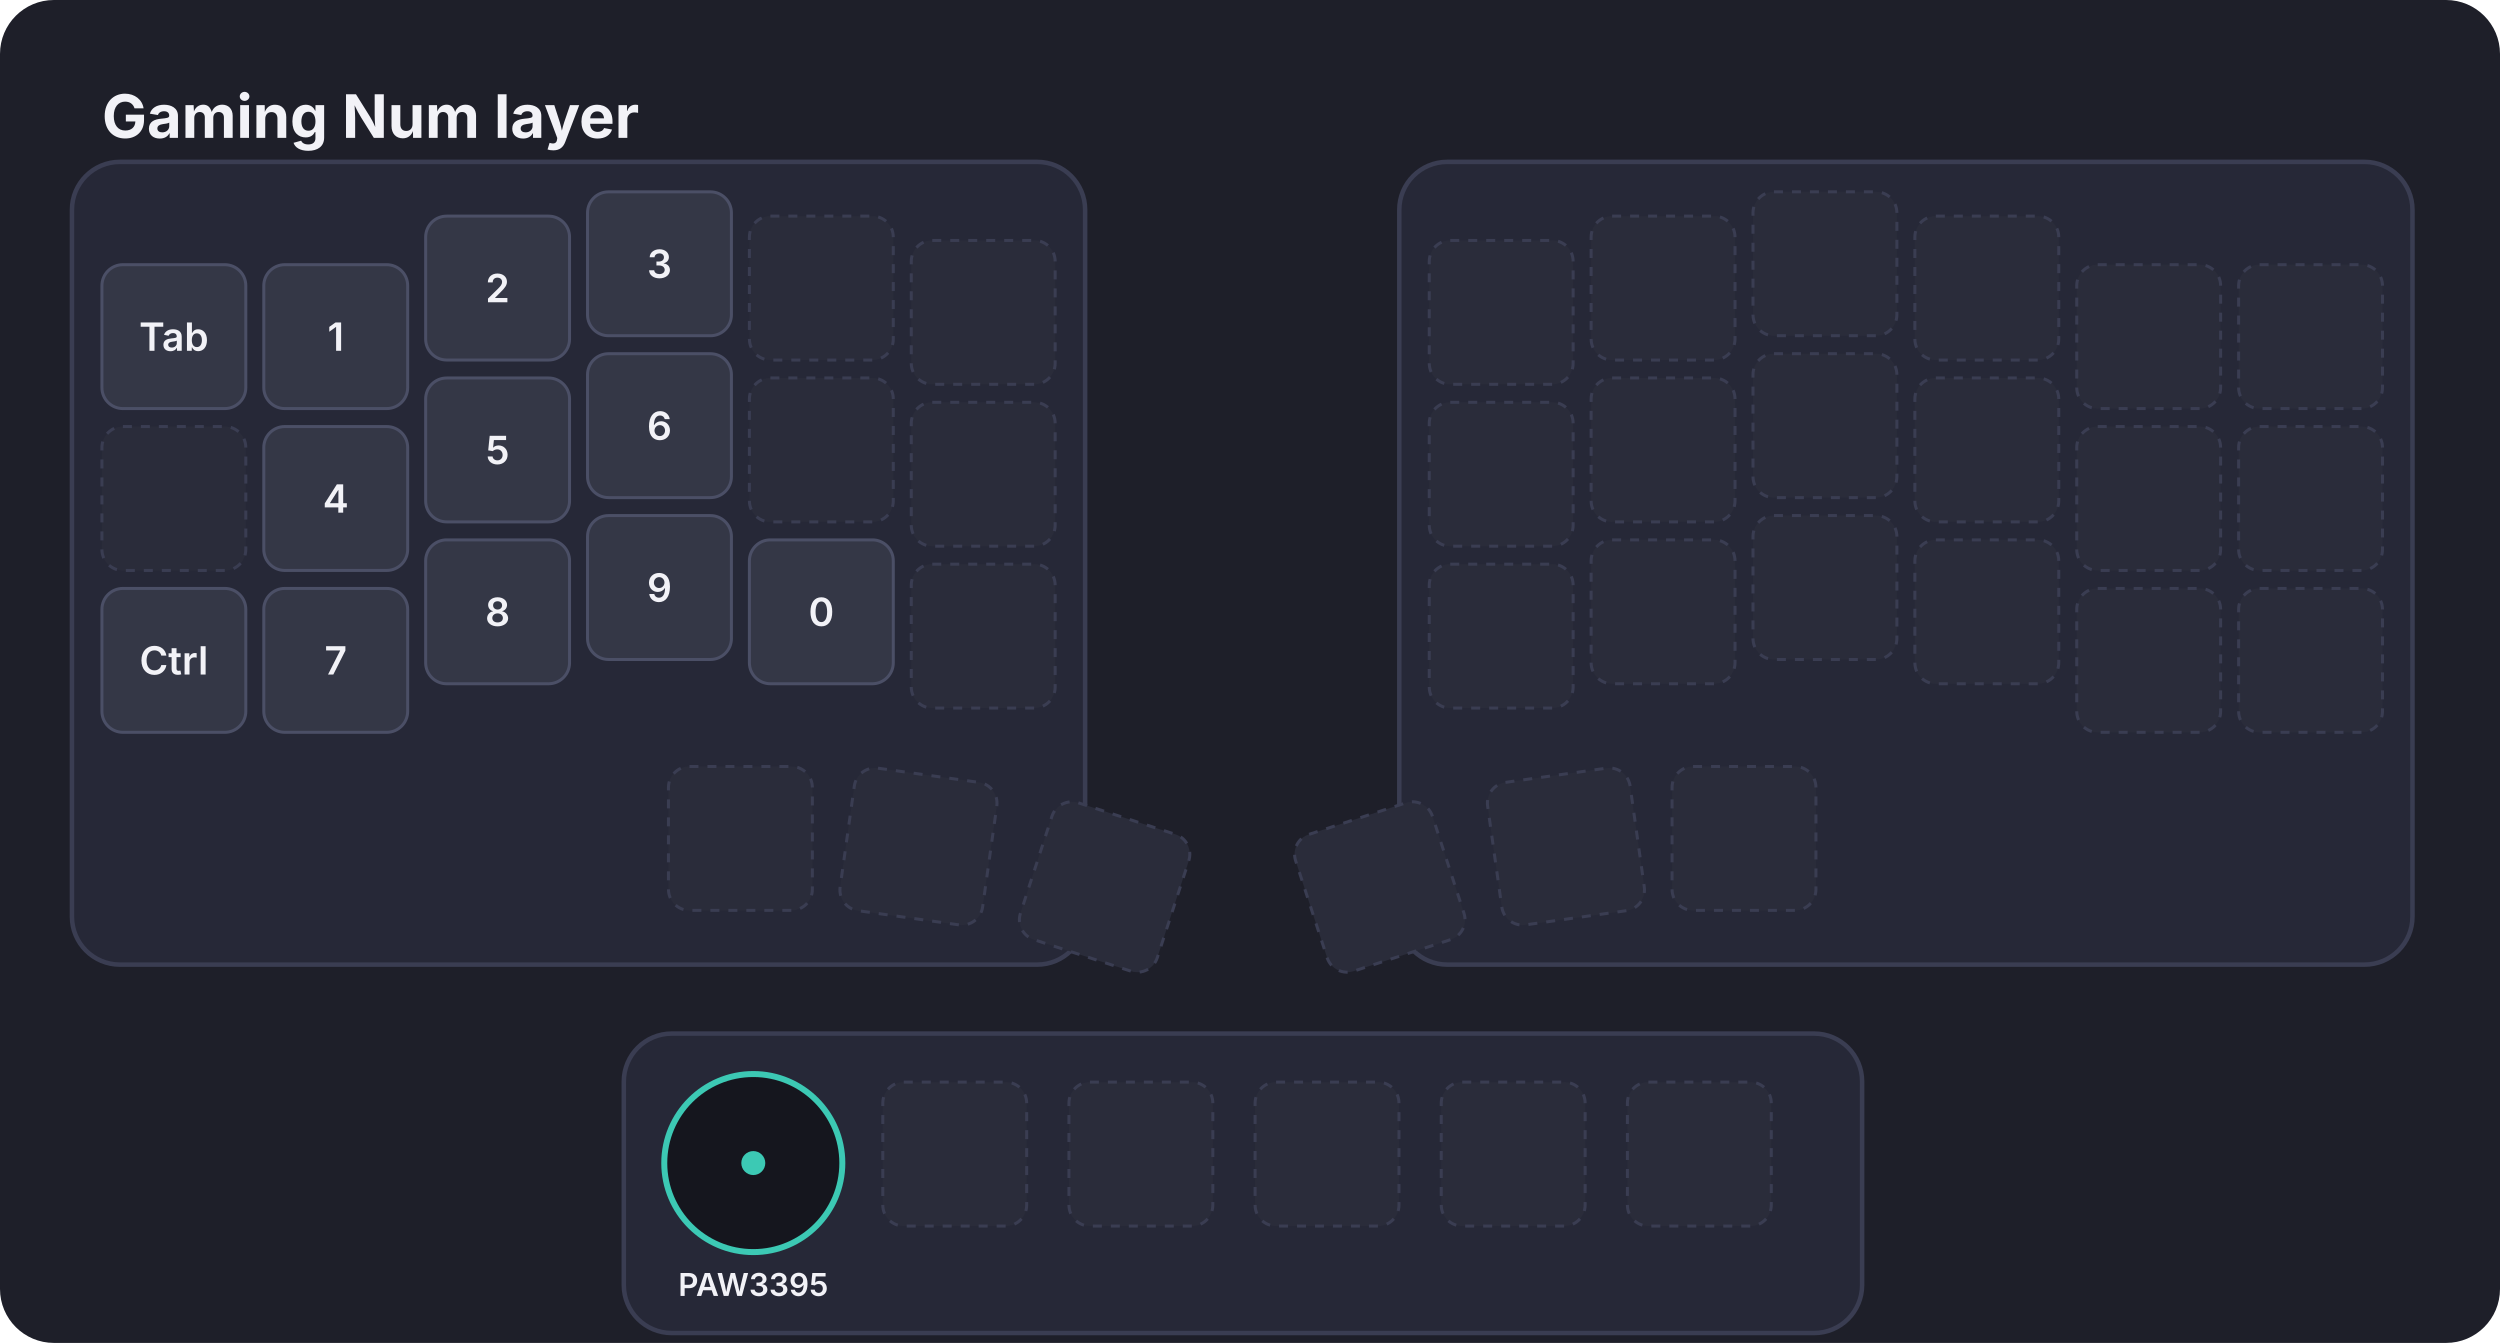
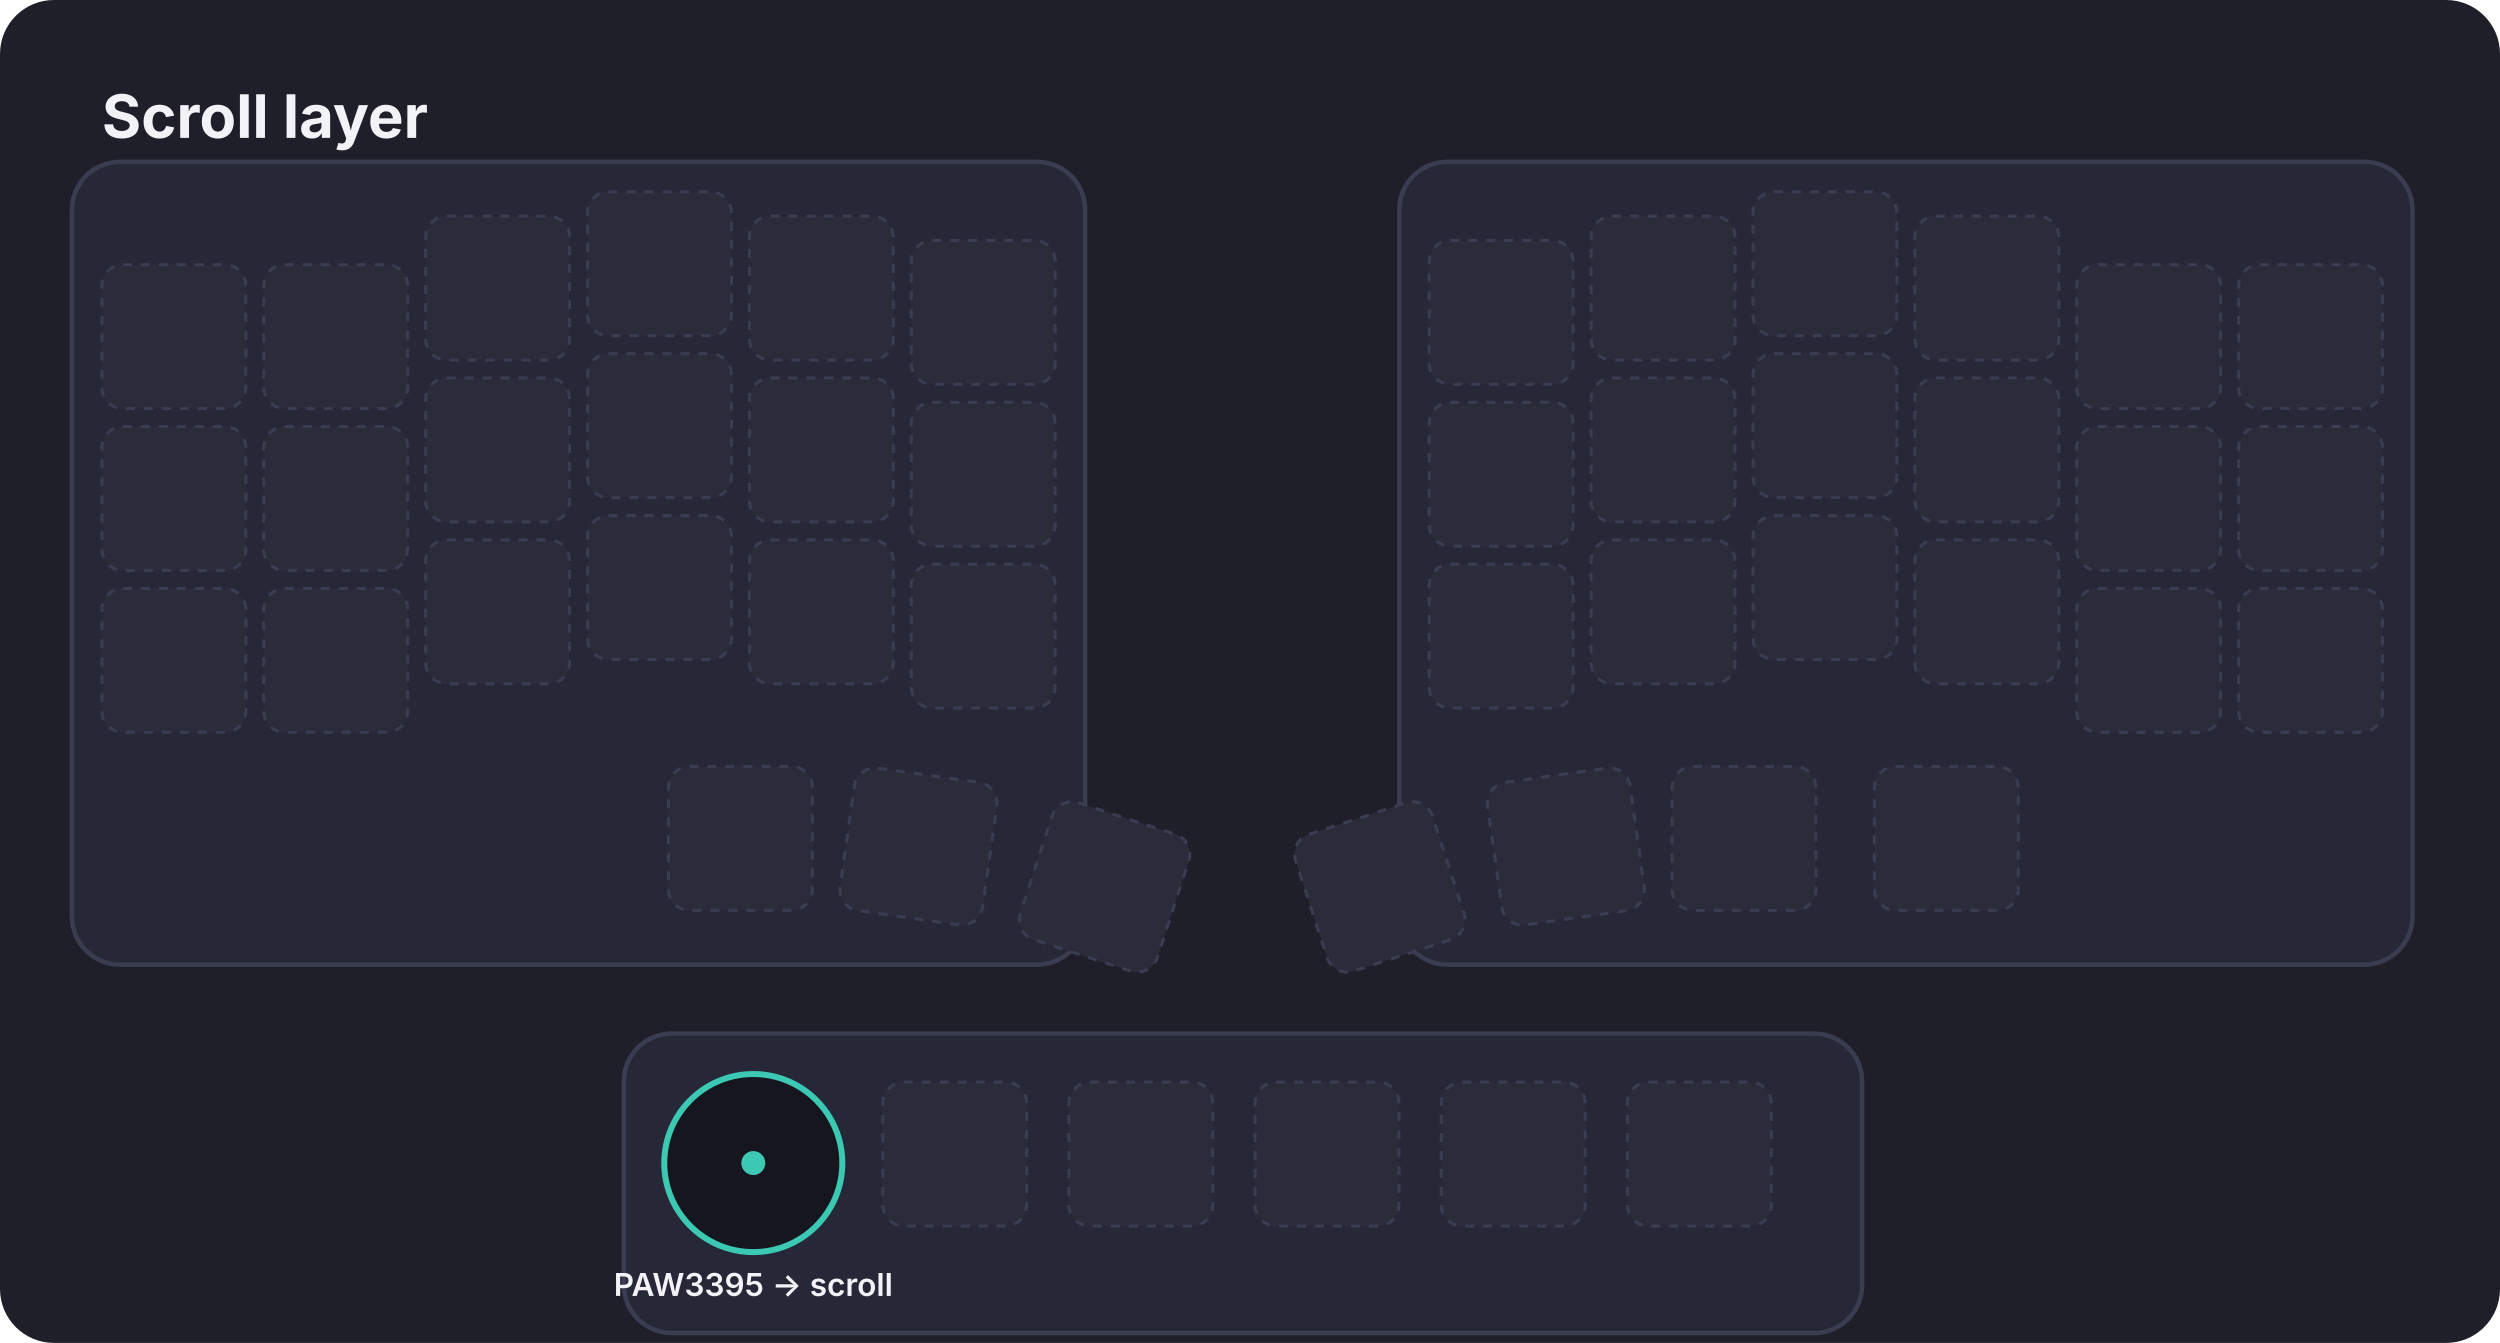
<svg xmlns="http://www.w3.org/2000/svg" width="834" height="448" viewBox="0 0 834 448">
  <style>
  .bg { fill: #1e1f29; }
  .half { fill: #262837; stroke: #3a3d52; stroke-width: 1.5; }
  .key { fill: #343746; stroke: #4b4f66; stroke-width: 1; }
  .lbl { fill: #f2f2f7; font: 600 13px 'Inter','Segoe UI',Helvetica,Arial,sans-serif; text-anchor: middle; dominant-baseline: central; }
  .small { font-size: 10.5px; }
  .title { fill: #f2f2f7; font: 700 20px 'Inter','Segoe UI',Helvetica,Arial,sans-serif; }
  .sub { fill: #9a9cb3; font: 500 12px 'Inter','Segoe UI',Helvetica,Arial,sans-serif; }
  .kind-layer { fill: #3b3363; stroke: #8b7cf6; }
  .kind-toggle { fill: #4a2a55; stroke: #e07cf6; }
  .kind-rgb { fill: #4a2236; stroke: #f57cb6; }
  .kind-mouse { fill: #1f4a4a; stroke: #3cc9b4; }
  .kind-bt { fill: #1f3a5c; stroke: #4c9cf5; }
  .kind-danger { fill: #5c1f2a; stroke: #f5576c; }
  .kind-macro { fill: #4d3d1d; stroke: #f5b84c; }
  .kind-trans { fill: #2a2c3a; stroke: #3a3d52; stroke-dasharray: 3 3; }
  .sensor { fill: #15161e; stroke: #3cc9b4; stroke-width: 2; }
  .sensor-dot { fill: #3cc9b4; }
  .wire { fill: none; stroke-width: 2.2; }
  .pin { fill: #f2f2f7; font: 500 11.5px 'JetBrains Mono','Fira Code',Menlo,monospace; dominant-baseline: central; }
  .pinbox { fill: #343746; stroke: #4b4f66; }
  .board { fill: #17351f; stroke: #3ccf6e; stroke-width: 2; }
</style>
  <rect class="bg" width="100%" height="100%" rx="18" />
-   <text class="title" x="34" y="46">Gaming Num layer</text>
+   <text class="title" x="34" y="46">Scroll layer</text>
  <rect class="half" x="24" y="54" width="338" height="267.8" rx="16" />
  <rect class="half" x="466.8" y="54" width="338" height="267.8" rx="16" />
  <rect class="half" x="208.1" y="344.8" width="413.1" height="99.9" rx="16" />
  <circle class="sensor" cx="251.3" cy="388.0" r="29.7" />
  <circle class="sensor-dot" cx="251.3" cy="388.0" r="4" />
-   <text class="lbl small" x="251.3" y="428.5">PAW3395</text>
+   <text class="lbl small" x="251.3" y="428.5">PAW3395 → scroll</text>
  <g>
-     <rect class="key" x="34.0" y="88.3" width="48" height="48" rx="7" />
-     <text class="lbl" x="58.0" y="112.3">Tab</text>
+     <rect class="key kind-trans" x="34.0" y="88.3" width="48" height="48" rx="7" />
  </g>
  <g>
-     <rect class="key" x="88.0" y="88.3" width="48" height="48" rx="7" />
-     <text class="lbl" x="112.0" y="112.3">1</text>
+     <rect class="key kind-trans" x="88.0" y="88.3" width="48" height="48" rx="7" />
  </g>
  <g>
-     <rect class="key" x="142.0" y="72.1" width="48" height="48" rx="7" />
-     <text class="lbl" x="166.0" y="96.1">2</text>
+     <rect class="key kind-trans" x="142.0" y="72.1" width="48" height="48" rx="7" />
  </g>
  <g>
-     <rect class="key" x="196.0" y="64.0" width="48" height="48" rx="7" />
-     <text class="lbl" x="220.0" y="88.0">3</text>
+     <rect class="key kind-trans" x="196.0" y="64.0" width="48" height="48" rx="7" />
  </g>
  <g>
    <rect class="key kind-trans" x="250.0" y="72.1" width="48" height="48" rx="7" />
  </g>
  <g>
    <rect class="key kind-trans" x="304.0" y="80.2" width="48" height="48" rx="7" />
  </g>
  <g>
    <rect class="key kind-trans" x="476.8" y="80.2" width="48" height="48" rx="7" />
  </g>
  <g>
    <rect class="key kind-trans" x="530.8" y="72.1" width="48" height="48" rx="7" />
  </g>
  <g>
    <rect class="key kind-trans" x="584.8" y="64.0" width="48" height="48" rx="7" />
  </g>
  <g>
    <rect class="key kind-trans" x="638.8" y="72.1" width="48" height="48" rx="7" />
  </g>
  <g>
    <rect class="key kind-trans" x="692.8" y="88.3" width="48" height="48" rx="7" />
  </g>
  <g>
    <rect class="key kind-trans" x="746.8" y="88.3" width="48" height="48" rx="7" />
  </g>
  <g>
    <rect class="key kind-trans" x="34.0" y="142.3" width="48" height="48" rx="7" />
  </g>
  <g>
-     <rect class="key" x="88.0" y="142.3" width="48" height="48" rx="7" />
-     <text class="lbl" x="112.0" y="166.3">4</text>
+     <rect class="key kind-trans" x="88.0" y="142.3" width="48" height="48" rx="7" />
  </g>
  <g>
-     <rect class="key" x="142.0" y="126.1" width="48" height="48" rx="7" />
-     <text class="lbl" x="166.0" y="150.1">5</text>
+     <rect class="key kind-trans" x="142.0" y="126.1" width="48" height="48" rx="7" />
  </g>
  <g>
-     <rect class="key" x="196.0" y="118.0" width="48" height="48" rx="7" />
-     <text class="lbl" x="220.0" y="142.0">6</text>
+     <rect class="key kind-trans" x="196.0" y="118.0" width="48" height="48" rx="7" />
  </g>
  <g>
    <rect class="key kind-trans" x="250.0" y="126.1" width="48" height="48" rx="7" />
  </g>
  <g>
    <rect class="key kind-trans" x="304.0" y="134.2" width="48" height="48" rx="7" />
  </g>
  <g>
    <rect class="key kind-trans" x="476.8" y="134.2" width="48" height="48" rx="7" />
  </g>
  <g>
    <rect class="key kind-trans" x="530.8" y="126.1" width="48" height="48" rx="7" />
  </g>
  <g>
    <rect class="key kind-trans" x="584.8" y="118.0" width="48" height="48" rx="7" />
  </g>
  <g>
    <rect class="key kind-trans" x="638.8" y="126.1" width="48" height="48" rx="7" />
  </g>
  <g>
    <rect class="key kind-trans" x="692.8" y="142.3" width="48" height="48" rx="7" />
  </g>
  <g>
    <rect class="key kind-trans" x="746.8" y="142.3" width="48" height="48" rx="7" />
  </g>
  <g>
-     <rect class="key" x="34.0" y="196.3" width="48" height="48" rx="7" />
-     <text class="lbl" x="58.0" y="220.3">Ctrl</text>
+     <rect class="key kind-trans" x="34.0" y="196.3" width="48" height="48" rx="7" />
  </g>
  <g>
-     <rect class="key" x="88.0" y="196.3" width="48" height="48" rx="7" />
-     <text class="lbl" x="112.0" y="220.3">7</text>
+     <rect class="key kind-trans" x="88.0" y="196.3" width="48" height="48" rx="7" />
  </g>
  <g>
-     <rect class="key" x="142.0" y="180.1" width="48" height="48" rx="7" />
-     <text class="lbl" x="166.0" y="204.1">8</text>
+     <rect class="key kind-trans" x="142.0" y="180.1" width="48" height="48" rx="7" />
  </g>
  <g>
-     <rect class="key" x="196.0" y="172.0" width="48" height="48" rx="7" />
-     <text class="lbl" x="220.0" y="196.0">9</text>
+     <rect class="key kind-trans" x="196.0" y="172.0" width="48" height="48" rx="7" />
  </g>
  <g>
-     <rect class="key" x="250.0" y="180.1" width="48" height="48" rx="7" />
-     <text class="lbl" x="274.0" y="204.1">0</text>
+     <rect class="key kind-trans" x="250.0" y="180.1" width="48" height="48" rx="7" />
  </g>
  <g>
    <rect class="key kind-trans" x="304.0" y="188.2" width="48" height="48" rx="7" />
  </g>
  <g>
    <rect class="key kind-trans" x="476.8" y="188.2" width="48" height="48" rx="7" />
  </g>
  <g>
    <rect class="key kind-trans" x="530.8" y="180.1" width="48" height="48" rx="7" />
  </g>
  <g>
    <rect class="key kind-trans" x="584.8" y="172.0" width="48" height="48" rx="7" />
  </g>
  <g>
    <rect class="key kind-trans" x="638.8" y="180.1" width="48" height="48" rx="7" />
  </g>
  <g>
    <rect class="key kind-trans" x="692.8" y="196.3" width="48" height="48" rx="7" />
  </g>
  <g>
    <rect class="key kind-trans" x="746.8" y="196.3" width="48" height="48" rx="7" />
  </g>
  <g>
    <rect class="key kind-trans" x="223.0" y="255.7" width="48" height="48" rx="7" />
  </g>
  <g transform="rotate(8 306.4 282.4)">
    <rect class="key kind-trans" x="282.4" y="258.4" width="48" height="48" rx="7" />
  </g>
  <g transform="rotate(18 368.5 295.9)">
    <rect class="key kind-trans" x="344.5" y="271.9" width="48" height="48" rx="7" />
  </g>
  <g transform="rotate(-18 460.3 295.9)">
    <rect class="key kind-trans" x="436.3" y="271.9" width="48" height="48" rx="7" />
  </g>
  <g transform="rotate(-8 522.4 282.4)">
    <rect class="key kind-trans" x="498.4" y="258.4" width="48" height="48" rx="7" />
  </g>
  <g>
    <rect class="key kind-trans" x="557.8" y="255.7" width="48" height="48" rx="7" />
  </g>
  <g>
+     <rect class="key kind-trans" x="625.3" y="255.7" width="48" height="48" rx="7" />
+   </g>
+   <g>
    <rect class="key kind-trans" x="294.5" y="361.0" width="48" height="48" rx="7" />
  </g>
  <g>
    <rect class="key kind-trans" x="356.6" y="361.0" width="48" height="48" rx="7" />
  </g>
  <g>
    <rect class="key kind-trans" x="418.7" y="361.0" width="48" height="48" rx="7" />
  </g>
  <g>
    <rect class="key kind-trans" x="480.8" y="361.0" width="48" height="48" rx="7" />
  </g>
  <g>
    <rect class="key kind-trans" x="542.9" y="361.0" width="48" height="48" rx="7" />
  </g>
</svg>
